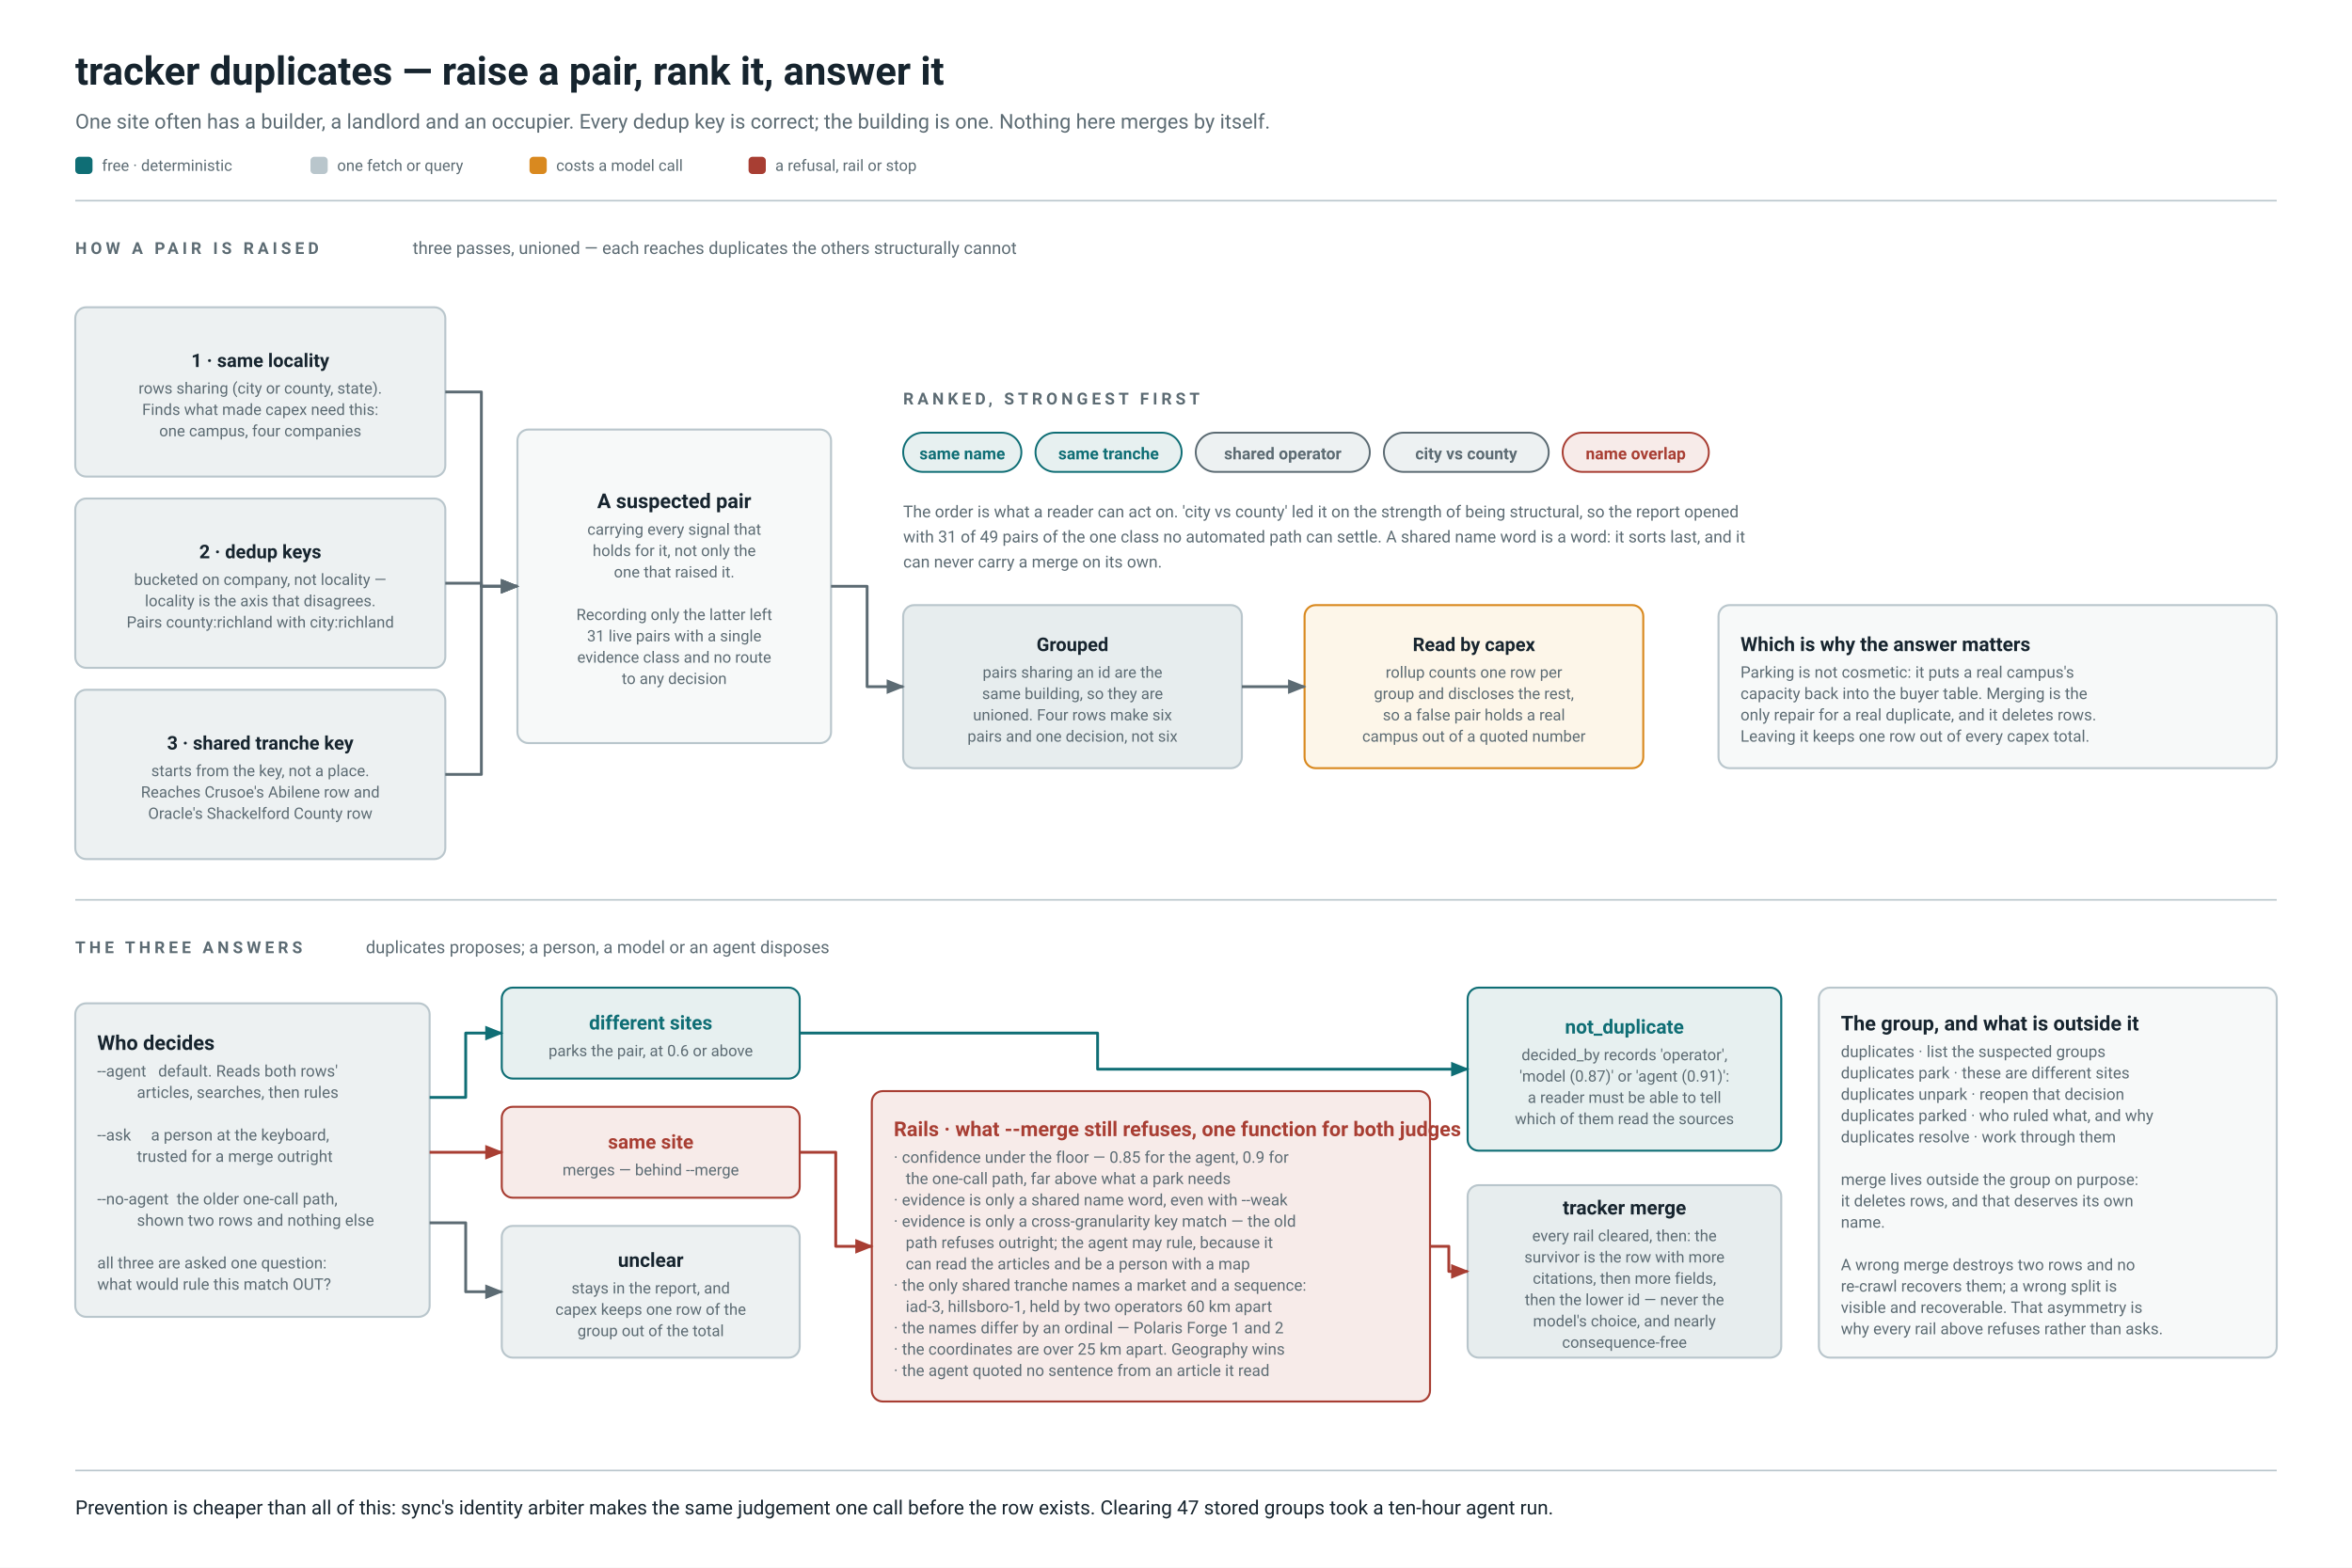
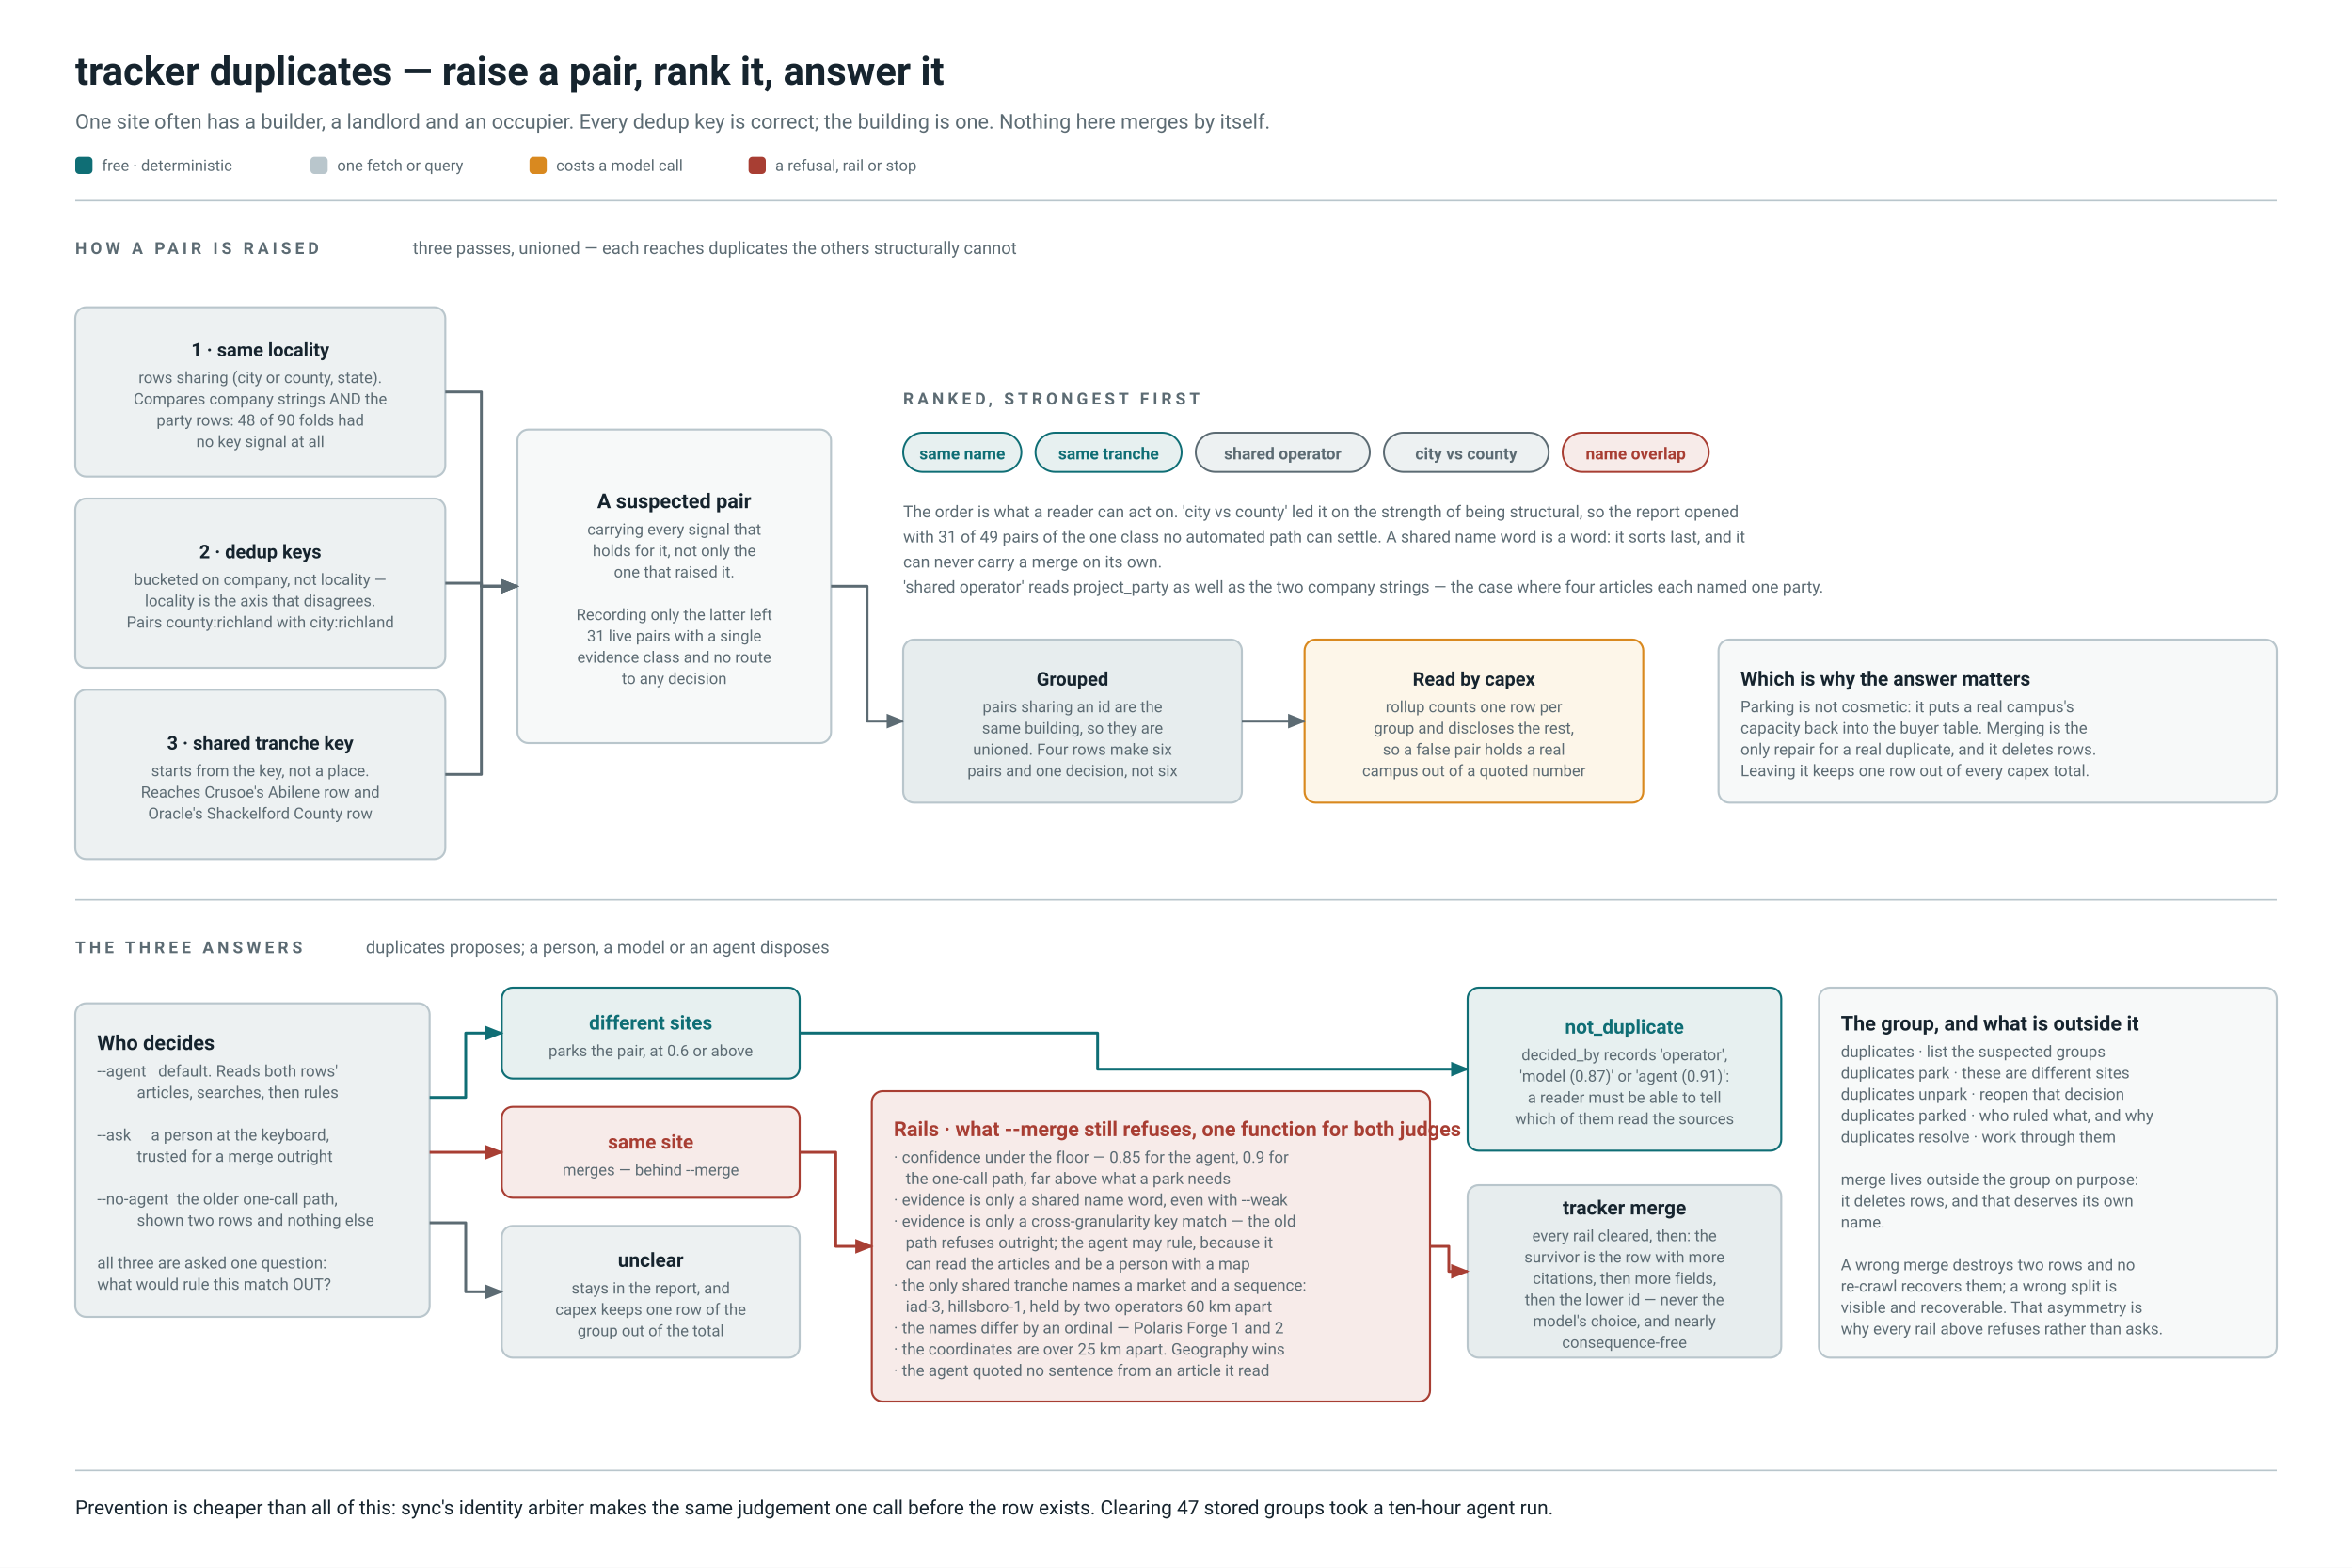
<svg xmlns="http://www.w3.org/2000/svg" width="1500" height="1000" viewBox="0 0 1500 1000" font-family="system-ui,-apple-system,'Segoe UI',Roboto,'Helvetica Neue','DejaVu Sans',Arial,sans-serif">
  <defs>
    <marker id="a0F6E75" viewBox="0 0 10 10" refX="9" refY="5" markerWidth="6.5" markerHeight="6.5" orient="auto-start-reverse">
      <path d="M 0 1 L 10 5 L 0 9 z" fill="#0F6E75" />
    </marker>
    <marker id="a5C6B73" viewBox="0 0 10 10" refX="9" refY="5" markerWidth="6.5" markerHeight="6.5" orient="auto-start-reverse">
      <path d="M 0 1 L 10 5 L 0 9 z" fill="#5C6B73" />
    </marker>
    <marker id="aA83E33" viewBox="0 0 10 10" refX="9" refY="5" markerWidth="6.5" markerHeight="6.5" orient="auto-start-reverse">
      <path d="M 0 1 L 10 5 L 0 9 z" fill="#A83E33" />
    </marker>
  </defs>
  <rect width="1500" height="1000" fill="#FFFFFF" />
  <g font-family="system-ui,-apple-system,'Segoe UI',Roboto,'Helvetica Neue','DejaVu Sans',Arial,sans-serif" xml:space="preserve">
    <text x="48.0" y="54.0" font-size="25" fill="#16242E" text-anchor="start" font-weight="700">tracker duplicates — raise a pair, rank it, answer it</text>
    <text x="48.0" y="82.0" font-size="13" fill="#5C6B73" text-anchor="start">One site often has a builder, a landlord and an occupier. Every dedup key is correct; the building is one. Nothing here merges by itself.</text>
    <rect x="48.0" y="100.0" width="11" height="11" rx="2.5" fill="#0F6E75" />
    <text x="65.0" y="109.0" font-size="10" fill="#5C6B73" text-anchor="start">free · deterministic</text>
    <rect x="198.0" y="100.0" width="11" height="11" rx="2.5" fill="#B9C6CC" />
    <text x="215.0" y="109.0" font-size="10" fill="#5C6B73" text-anchor="start">one fetch or query</text>
    <rect x="337.7" y="100.0" width="11" height="11" rx="2.5" fill="#D9891F" />
    <text x="354.7" y="109.0" font-size="10" fill="#5C6B73" text-anchor="start">costs a model call</text>
    <rect x="477.4" y="100.0" width="11" height="11" rx="2.5" fill="#A83E33" />
    <text x="494.4" y="109.0" font-size="10" fill="#5C6B73" text-anchor="start">a refusal, rail or stop</text>
    <line x1="48" y1="128" x2="1452" y2="128" stroke="#B9C6CC" stroke-width="1" />
    <text x="48.0" y="162.0" font-size="10.5" fill="#5C6B73" text-anchor="start" font-weight="700" letter-spacing="2.4">HOW A PAIR IS RAISED</text>
    <text x="263.2" y="162.0" font-size="11" fill="#5C6B73" text-anchor="start">three passes, unioned — each reaches duplicates the others structurally cannot</text>
    <rect x="48.0" y="196.0" width="236.0" height="108.0" rx="7" fill="#EDF1F2" stroke="#B9C6CC" stroke-width="1.3" />
-     <text x="166.0" y="234.1" font-size="12" fill="#16242E" text-anchor="middle" font-weight="700">1 · same locality</text>
-     <text x="166.0" y="251.1" font-size="10" fill="#5C6B73" text-anchor="middle">rows sharing (city or county, state).</text>
-     <text x="166.0" y="264.7" font-size="10" fill="#5C6B73" text-anchor="middle">Finds what made capex need this:</text>
-     <text x="166.0" y="278.3" font-size="10" fill="#5C6B73" text-anchor="middle">one campus, four companies</text>
+     <text x="166.0" y="227.3" font-size="12" fill="#16242E" text-anchor="middle" font-weight="700">1 · same locality</text>
+     <text x="166.0" y="244.3" font-size="10" fill="#5C6B73" text-anchor="middle">rows sharing (city or county, state).</text>
+     <text x="166.0" y="257.9" font-size="10" fill="#5C6B73" text-anchor="middle">Compares company strings AND the</text>
+     <text x="166.0" y="271.5" font-size="10" fill="#5C6B73" text-anchor="middle">party rows: 48 of 90 folds had</text>
+     <text x="166.0" y="285.1" font-size="10" fill="#5C6B73" text-anchor="middle">no key signal at all</text>
    <rect x="48.0" y="318.0" width="236.0" height="108.0" rx="7" fill="#EDF1F2" stroke="#B9C6CC" stroke-width="1.3" />
    <text x="166.0" y="356.1" font-size="12" fill="#16242E" text-anchor="middle" font-weight="700">2 · dedup keys</text>
    <text x="166.0" y="373.1" font-size="10" fill="#5C6B73" text-anchor="middle">bucketed on company, not locality —</text>
    <text x="166.0" y="386.7" font-size="10" fill="#5C6B73" text-anchor="middle">locality is the axis that disagrees.</text>
    <text x="166.0" y="400.3" font-size="10" fill="#5C6B73" text-anchor="middle">Pairs county:richland with city:richland</text>
    <rect x="48.0" y="440.0" width="236.0" height="108.0" rx="7" fill="#EDF1F2" stroke="#B9C6CC" stroke-width="1.3" />
    <text x="166.0" y="478.1" font-size="12" fill="#16242E" text-anchor="middle" font-weight="700">3 · shared tranche key</text>
    <text x="166.0" y="495.1" font-size="10" fill="#5C6B73" text-anchor="middle">starts from the key, not a place.</text>
    <text x="166.0" y="508.7" font-size="10" fill="#5C6B73" text-anchor="middle">Reaches Crusoe's Abilene row and</text>
    <text x="166.0" y="522.3" font-size="10" fill="#5C6B73" text-anchor="middle">Oracle's Shackelford County row</text>
    <rect x="330.0" y="274.0" width="200.0" height="200.0" rx="7" fill="#F7F9F9" stroke="#B9C6CC" stroke-width="1.3" />
    <text x="430.0" y="324.1" font-size="13" fill="#16242E" text-anchor="middle" font-weight="700">A suspected pair</text>
    <text x="430.0" y="341.1" font-size="10" fill="#5C6B73" text-anchor="middle">carrying every signal that</text>
    <text x="430.0" y="354.7" font-size="10" fill="#5C6B73" text-anchor="middle">holds for it, not only the</text>
    <text x="430.0" y="368.3" font-size="10" fill="#5C6B73" text-anchor="middle">one that raised it.</text>
    <text x="430.0" y="381.9" font-size="10" fill="#5C6B73" text-anchor="middle" />
    <text x="430.0" y="395.5" font-size="10" fill="#5C6B73" text-anchor="middle">Recording only the latter left</text>
    <text x="430.0" y="409.1" font-size="10" fill="#5C6B73" text-anchor="middle">31 live pairs with a single</text>
    <text x="430.0" y="422.7" font-size="10" fill="#5C6B73" text-anchor="middle">evidence class and no route</text>
    <text x="430.0" y="436.3" font-size="10" fill="#5C6B73" text-anchor="middle">to any decision</text>
    <polyline points="284.0,250.0 307.0,250.0 307.0,374.0 330.0,374.0" fill="none" stroke="#5C6B73" stroke-width="1.8" stroke-linejoin="round" marker-end="url(#a5C6B73)" />
    <polyline points="284.0,372.0 307.0,372.0 307.0,374.0 330.0,374.0" fill="none" stroke="#5C6B73" stroke-width="1.8" stroke-linejoin="round" marker-end="url(#a5C6B73)" />
    <polyline points="284.0,494.0 307.0,494.0 307.0,374.0 330.0,374.0" fill="none" stroke="#5C6B73" stroke-width="1.8" stroke-linejoin="round" marker-end="url(#a5C6B73)" />
    <text x="576.0" y="258.0" font-size="10.5" fill="#5C6B73" text-anchor="start" font-weight="700" letter-spacing="2.4">RANKED, STRONGEST FIRST</text>
    <rect x="576.0" y="276.0" width="75.4" height="25" rx="12.5" fill="#E7F0F0" stroke="#0F6E75" stroke-width="1.2" />
    <text x="613.7" y="293.0" font-size="10.5" fill="#0F6E75" text-anchor="middle" font-weight="700">same name</text>
    <rect x="660.4" y="276.0" width="93.2" height="25" rx="12.5" fill="#E7F0F0" stroke="#0F6E75" stroke-width="1.2" />
    <text x="707.0" y="293.0" font-size="10.5" fill="#0F6E75" text-anchor="middle" font-weight="700">same tranche</text>
    <rect x="762.6" y="276.0" width="111.0" height="25" rx="12.5" fill="#EDF1F2" stroke="#5C6B73" stroke-width="1.2" />
    <text x="818.1" y="293.0" font-size="10.5" fill="#5C6B73" text-anchor="middle" font-weight="700">shared operator</text>
    <rect x="882.6" y="276.0" width="105.1" height="25" rx="12.5" fill="#EDF1F2" stroke="#5C6B73" stroke-width="1.2" />
    <text x="935.1" y="293.0" font-size="10.5" fill="#5C6B73" text-anchor="middle" font-weight="700">city vs county</text>
    <rect x="996.6" y="276.0" width="93.2" height="25" rx="12.5" fill="#F7EBE9" stroke="#A83E33" stroke-width="1.2" />
    <text x="1043.2" y="293.0" font-size="10.5" fill="#A83E33" text-anchor="middle" font-weight="700">name overlap</text>
    <text x="576.0" y="330.0" font-size="10.5" fill="#5C6B73" text-anchor="start">The order is what a reader can act on. 'city vs county' led it on the strength of being structural, so the report opened</text>
    <text x="576.0" y="346.0" font-size="10.5" fill="#5C6B73" text-anchor="start">with 31 of 49 pairs of the one class no automated path can settle. A shared name word is a word: it sorts last, and it</text>
    <text x="576.0" y="362.0" font-size="10.5" fill="#5C6B73" text-anchor="start">can never carry a merge on its own.</text>
-     <rect x="576.0" y="386.0" width="216.0" height="104.0" rx="7" fill="#E7EDEE" stroke="#B9C6CC" stroke-width="1.3" />
-     <text x="684.0" y="415.3" font-size="12" fill="#16242E" text-anchor="middle" font-weight="700">Grouped</text>
-     <text x="684.0" y="432.3" font-size="10" fill="#5C6B73" text-anchor="middle">pairs sharing an id are the</text>
-     <text x="684.0" y="445.9" font-size="10" fill="#5C6B73" text-anchor="middle">same building, so they are</text>
-     <text x="684.0" y="459.5" font-size="10" fill="#5C6B73" text-anchor="middle">unioned. Four rows make six</text>
-     <text x="684.0" y="473.1" font-size="10" fill="#5C6B73" text-anchor="middle">pairs and one decision, not six</text>
-     <polyline points="530.0,374.0 553.0,374.0 553.0,438.0 576.0,438.0" fill="none" stroke="#5C6B73" stroke-width="1.8" stroke-linejoin="round" marker-end="url(#a5C6B73)" />
-     <rect x="832.0" y="386.0" width="216.0" height="104.0" rx="7" fill="#FDF6E9" stroke="#D9891F" stroke-width="1.3" />
-     <text x="940.0" y="415.3" font-size="12" fill="#16242E" text-anchor="middle" font-weight="700">Read by capex</text>
-     <text x="940.0" y="432.3" font-size="10" fill="#5C6B73" text-anchor="middle">rollup counts one row per</text>
-     <text x="940.0" y="445.9" font-size="10" fill="#5C6B73" text-anchor="middle">group and discloses the rest,</text>
-     <text x="940.0" y="459.5" font-size="10" fill="#5C6B73" text-anchor="middle">so a false pair holds a real</text>
-     <text x="940.0" y="473.1" font-size="10" fill="#5C6B73" text-anchor="middle">campus out of a quoted number</text>
-     <polyline points="792.0,438.0 832.0,438.0" fill="none" stroke="#5C6B73" stroke-width="1.8" stroke-linejoin="round" marker-end="url(#a5C6B73)" />
-     <rect x="1096.0" y="386.0" width="356.0" height="104.0" rx="7" fill="#F7F9F9" stroke="#B9C6CC" stroke-width="1.3" />
-     <text x="1110.0" y="415.3" font-size="12.5" fill="#16242E" text-anchor="left" font-weight="700">Which is why the answer matters</text>
-     <text x="1110.0" y="432.3" font-size="10.2" fill="#5C6B73" text-anchor="left">Parking is not cosmetic: it puts a real campus's</text>
-     <text x="1110.0" y="445.9" font-size="10.2" fill="#5C6B73" text-anchor="left">capacity back into the buyer table. Merging is the</text>
-     <text x="1110.0" y="459.5" font-size="10.2" fill="#5C6B73" text-anchor="left">only repair for a real duplicate, and it deletes rows.</text>
-     <text x="1110.0" y="473.1" font-size="10.2" fill="#5C6B73" text-anchor="left">Leaving it keeps one row out of every capex total.</text>
+     <text x="576.0" y="378.0" font-size="10.5" fill="#5C6B73" text-anchor="start">'shared operator' reads project_party as well as the two company strings — the case where four articles each named one party.</text>
+     <rect x="576.0" y="408.0" width="216.0" height="104.0" rx="7" fill="#E7EDEE" stroke="#B9C6CC" stroke-width="1.3" />
+     <text x="684.0" y="437.3" font-size="12" fill="#16242E" text-anchor="middle" font-weight="700">Grouped</text>
+     <text x="684.0" y="454.3" font-size="10" fill="#5C6B73" text-anchor="middle">pairs sharing an id are the</text>
+     <text x="684.0" y="467.9" font-size="10" fill="#5C6B73" text-anchor="middle">same building, so they are</text>
+     <text x="684.0" y="481.5" font-size="10" fill="#5C6B73" text-anchor="middle">unioned. Four rows make six</text>
+     <text x="684.0" y="495.1" font-size="10" fill="#5C6B73" text-anchor="middle">pairs and one decision, not six</text>
+     <polyline points="530.0,374.0 553.0,374.0 553.0,460.0 576.0,460.0" fill="none" stroke="#5C6B73" stroke-width="1.8" stroke-linejoin="round" marker-end="url(#a5C6B73)" />
+     <rect x="832.0" y="408.0" width="216.0" height="104.0" rx="7" fill="#FDF6E9" stroke="#D9891F" stroke-width="1.3" />
+     <text x="940.0" y="437.3" font-size="12" fill="#16242E" text-anchor="middle" font-weight="700">Read by capex</text>
+     <text x="940.0" y="454.3" font-size="10" fill="#5C6B73" text-anchor="middle">rollup counts one row per</text>
+     <text x="940.0" y="467.9" font-size="10" fill="#5C6B73" text-anchor="middle">group and discloses the rest,</text>
+     <text x="940.0" y="481.5" font-size="10" fill="#5C6B73" text-anchor="middle">so a false pair holds a real</text>
+     <text x="940.0" y="495.1" font-size="10" fill="#5C6B73" text-anchor="middle">campus out of a quoted number</text>
+     <polyline points="792.0,460.0 832.0,460.0" fill="none" stroke="#5C6B73" stroke-width="1.8" stroke-linejoin="round" marker-end="url(#a5C6B73)" />
+     <rect x="1096.0" y="408.0" width="356.0" height="104.0" rx="7" fill="#F7F9F9" stroke="#B9C6CC" stroke-width="1.3" />
+     <text x="1110.0" y="437.3" font-size="12.5" fill="#16242E" text-anchor="left" font-weight="700">Which is why the answer matters</text>
+     <text x="1110.0" y="454.3" font-size="10.2" fill="#5C6B73" text-anchor="left">Parking is not cosmetic: it puts a real campus's</text>
+     <text x="1110.0" y="467.9" font-size="10.2" fill="#5C6B73" text-anchor="left">capacity back into the buyer table. Merging is the</text>
+     <text x="1110.0" y="481.5" font-size="10.2" fill="#5C6B73" text-anchor="left">only repair for a real duplicate, and it deletes rows.</text>
+     <text x="1110.0" y="495.1" font-size="10.2" fill="#5C6B73" text-anchor="left">Leaving it keeps one row out of every capex total.</text>
    <line x1="48" y1="574" x2="1452" y2="574" stroke="#B9C6CC" stroke-width="1" />
    <text x="48.0" y="608.0" font-size="10.5" fill="#5C6B73" text-anchor="start" font-weight="700" letter-spacing="2.4">THE THREE ANSWERS</text>
    <text x="233.3" y="608.0" font-size="11" fill="#5C6B73" text-anchor="start">duplicates proposes; a person, a model or an agent disposes</text>
    <rect x="48.0" y="640.0" width="226.0" height="200.0" rx="7" fill="#EDF1F2" stroke="#B9C6CC" stroke-width="1.3" />
    <text x="62.0" y="669.7" font-size="13" fill="#16242E" text-anchor="left" font-weight="700">Who decides</text>
    <text x="62.0" y="686.7" font-size="10.2" fill="#5C6B73" text-anchor="left">--agent   default. Reads both rows'</text>
    <text x="62.0" y="700.3" font-size="10.2" fill="#5C6B73" text-anchor="left">          articles, searches, then rules</text>
    <text x="62.0" y="713.9" font-size="10.2" fill="#5C6B73" text-anchor="left" />
    <text x="62.0" y="727.5" font-size="10.2" fill="#5C6B73" text-anchor="left">--ask     a person at the keyboard,</text>
    <text x="62.0" y="741.1" font-size="10.2" fill="#5C6B73" text-anchor="left">          trusted for a merge outright</text>
    <text x="62.0" y="754.7" font-size="10.2" fill="#5C6B73" text-anchor="left" />
    <text x="62.0" y="768.3" font-size="10.2" fill="#5C6B73" text-anchor="left">--no-agent  the older one-call path,</text>
    <text x="62.0" y="781.9" font-size="10.2" fill="#5C6B73" text-anchor="left">          shown two rows and nothing else</text>
    <text x="62.0" y="795.5" font-size="10.2" fill="#5C6B73" text-anchor="left" />
    <text x="62.0" y="809.1" font-size="10.2" fill="#5C6B73" text-anchor="left">all three are asked one question:</text>
    <text x="62.0" y="822.7" font-size="10.2" fill="#5C6B73" text-anchor="left">what would rule this match OUT?</text>
    <rect x="320.0" y="630.0" width="190.0" height="58.0" rx="7" fill="#E7F0F0" stroke="#0F6E75" stroke-width="1.3" />
    <text x="415.0" y="656.7" font-size="12.5" fill="#0F6E75" text-anchor="middle" font-weight="700">different sites</text>
    <text x="415.0" y="673.7" font-size="10" fill="#5C6B73" text-anchor="middle">parks the pair, at 0.6 or above</text>
    <rect x="320.0" y="706.0" width="190.0" height="58.0" rx="7" fill="#F7EBE9" stroke="#A83E33" stroke-width="1.3" />
    <text x="415.0" y="732.7" font-size="12.5" fill="#A83E33" text-anchor="middle" font-weight="700">same site</text>
    <text x="415.0" y="749.7" font-size="10" fill="#5C6B73" text-anchor="middle">merges — behind --merge</text>
    <rect x="320.0" y="782.0" width="190.0" height="84.0" rx="7" fill="#EDF1F2" stroke="#B9C6CC" stroke-width="1.3" />
    <text x="415.0" y="808.1" font-size="12.5" fill="#16242E" text-anchor="middle" font-weight="700">unclear</text>
    <text x="415.0" y="825.1" font-size="10" fill="#5C6B73" text-anchor="middle">stays in the report, and</text>
    <text x="415.0" y="838.7" font-size="10" fill="#5C6B73" text-anchor="middle">capex keeps one row of the</text>
    <text x="415.0" y="852.3" font-size="10" fill="#5C6B73" text-anchor="middle">group out of the total</text>
    <polyline points="274.0,700.0 297.0,700.0 297.0,659.0 320.0,659.0" fill="none" stroke="#0F6E75" stroke-width="1.8" stroke-linejoin="round" marker-end="url(#a0F6E75)" />
    <polyline points="274.0,735.0 320.0,735.0" fill="none" stroke="#A83E33" stroke-width="1.8" stroke-linejoin="round" marker-end="url(#aA83E33)" />
    <polyline points="274.0,780.0 297.0,780.0 297.0,824.0 320.0,824.0" fill="none" stroke="#5C6B73" stroke-width="1.8" stroke-linejoin="round" marker-end="url(#a5C6B73)" />
    <rect x="936.0" y="630.0" width="200.0" height="104.0" rx="7" fill="#E7F0F0" stroke="#0F6E75" stroke-width="1.3" />
    <text x="1036.0" y="659.3" font-size="12.5" fill="#0F6E75" text-anchor="middle" font-weight="700">not_duplicate</text>
    <text x="1036.0" y="676.3" font-size="10" fill="#5C6B73" text-anchor="middle">decided_by records 'operator',</text>
    <text x="1036.0" y="689.9" font-size="10" fill="#5C6B73" text-anchor="middle">'model (0.87)' or 'agent (0.91)':</text>
    <text x="1036.0" y="703.5" font-size="10" fill="#5C6B73" text-anchor="middle">a reader must be able to tell</text>
    <text x="1036.0" y="717.1" font-size="10" fill="#5C6B73" text-anchor="middle">which of them read the sources</text>
    <polyline points="510.0,659.0 700.0,659.0 700.0,682.0 936.0,682.0" fill="none" stroke="#0F6E75" stroke-width="1.8" stroke-linejoin="round" marker-end="url(#a0F6E75)" />
    <rect x="556.0" y="696.0" width="356.0" height="198.0" rx="7" fill="#F7EBE9" stroke="#A83E33" stroke-width="1.3" />
    <text x="570.0" y="724.7" font-size="13" fill="#A83E33" text-anchor="left" font-weight="700">Rails · what --merge still refuses, one function for both judges</text>
    <text x="570.0" y="741.7" font-size="10.2" fill="#5C6B73" text-anchor="left">· confidence under the floor — 0.85 for the agent, 0.9 for</text>
    <text x="570.0" y="755.3" font-size="10.2" fill="#5C6B73" text-anchor="left">   the one-call path, far above what a park needs</text>
    <text x="570.0" y="768.9" font-size="10.2" fill="#5C6B73" text-anchor="left">· evidence is only a shared name word, even with --weak</text>
    <text x="570.0" y="782.5" font-size="10.2" fill="#5C6B73" text-anchor="left">· evidence is only a cross-granularity key match — the old</text>
    <text x="570.0" y="796.1" font-size="10.2" fill="#5C6B73" text-anchor="left">   path refuses outright; the agent may rule, because it</text>
    <text x="570.0" y="809.7" font-size="10.2" fill="#5C6B73" text-anchor="left">   can read the articles and be a person with a map</text>
    <text x="570.0" y="823.3" font-size="10.2" fill="#5C6B73" text-anchor="left">· the only shared tranche names a market and a sequence:</text>
    <text x="570.0" y="836.9" font-size="10.2" fill="#5C6B73" text-anchor="left">   iad-3, hillsboro-1, held by two operators 60 km apart</text>
    <text x="570.0" y="850.5" font-size="10.2" fill="#5C6B73" text-anchor="left">· the names differ by an ordinal — Polaris Forge 1 and 2</text>
    <text x="570.0" y="864.1" font-size="10.2" fill="#5C6B73" text-anchor="left">· the coordinates are over 25 km apart. Geography wins</text>
    <text x="570.0" y="877.7" font-size="10.2" fill="#5C6B73" text-anchor="left">· the agent quoted no sentence from an article it read</text>
    <polyline points="510.0,735.0 533.0,735.0 533.0,795.0 556.0,795.0" fill="none" stroke="#A83E33" stroke-width="1.8" stroke-linejoin="round" marker-end="url(#aA83E33)" />
    <rect x="936.0" y="756.0" width="200.0" height="110.0" rx="7" fill="#E7EDEE" stroke="#B9C6CC" stroke-width="1.3" />
    <text x="1036.0" y="774.7" font-size="12.5" fill="#16242E" text-anchor="middle" font-weight="700">tracker merge</text>
    <text x="1036.0" y="791.7" font-size="10" fill="#5C6B73" text-anchor="middle">every rail cleared, then: the</text>
    <text x="1036.0" y="805.3" font-size="10" fill="#5C6B73" text-anchor="middle">survivor is the row with more</text>
    <text x="1036.0" y="818.9" font-size="10" fill="#5C6B73" text-anchor="middle">citations, then more fields,</text>
    <text x="1036.0" y="832.5" font-size="10" fill="#5C6B73" text-anchor="middle">then the lower id — never the</text>
    <text x="1036.0" y="846.1" font-size="10" fill="#5C6B73" text-anchor="middle">model's choice, and nearly</text>
    <text x="1036.0" y="859.7" font-size="10" fill="#5C6B73" text-anchor="middle">consequence-free</text>
    <polyline points="912.0,795.0 924.0,795.0 924.0,811.0 936.0,811.0" fill="none" stroke="#A83E33" stroke-width="1.8" stroke-linejoin="round" marker-end="url(#aA83E33)" />
    <rect x="1160.0" y="630.0" width="292.0" height="236.0" rx="7" fill="#F7F9F9" stroke="#B9C6CC" stroke-width="1.3" />
    <text x="1174.0" y="657.3" font-size="13" fill="#16242E" text-anchor="left" font-weight="700">The group, and what is outside it</text>
    <text x="1174.0" y="674.3" font-size="10.2" fill="#5C6B73" text-anchor="left">duplicates · list the suspected groups</text>
    <text x="1174.0" y="687.9" font-size="10.2" fill="#5C6B73" text-anchor="left">duplicates park · these are different sites</text>
    <text x="1174.0" y="701.5" font-size="10.2" fill="#5C6B73" text-anchor="left">duplicates unpark · reopen that decision</text>
    <text x="1174.0" y="715.1" font-size="10.2" fill="#5C6B73" text-anchor="left">duplicates parked · who ruled what, and why</text>
    <text x="1174.0" y="728.7" font-size="10.2" fill="#5C6B73" text-anchor="left">duplicates resolve · work through them</text>
    <text x="1174.0" y="742.3" font-size="10.2" fill="#5C6B73" text-anchor="left" />
    <text x="1174.0" y="755.9" font-size="10.2" fill="#5C6B73" text-anchor="left">merge lives outside the group on purpose:</text>
    <text x="1174.0" y="769.5" font-size="10.2" fill="#5C6B73" text-anchor="left">it deletes rows, and that deserves its own</text>
    <text x="1174.0" y="783.1" font-size="10.2" fill="#5C6B73" text-anchor="left">name.</text>
    <text x="1174.0" y="796.7" font-size="10.2" fill="#5C6B73" text-anchor="left" />
    <text x="1174.0" y="810.3" font-size="10.2" fill="#5C6B73" text-anchor="left">A wrong merge destroys two rows and no</text>
    <text x="1174.0" y="823.9" font-size="10.2" fill="#5C6B73" text-anchor="left">re-crawl recovers them; a wrong split is</text>
    <text x="1174.0" y="837.5" font-size="10.2" fill="#5C6B73" text-anchor="left">visible and recoverable. That asymmetry is</text>
    <text x="1174.0" y="851.1" font-size="10.2" fill="#5C6B73" text-anchor="left">why every rail above refuses rather than asks.</text>
    <line x1="48" y1="938" x2="1452" y2="938" stroke="#B9C6CC" stroke-width="1" />
    <text x="48.0" y="966.0" font-size="12.5" fill="#16242E" text-anchor="start">Prevention is cheaper than all of this: sync's identity arbiter makes the same judgement one call before the row exists. Clearing 47 stored groups took a ten-hour agent run.</text>
  </g>
</svg>
